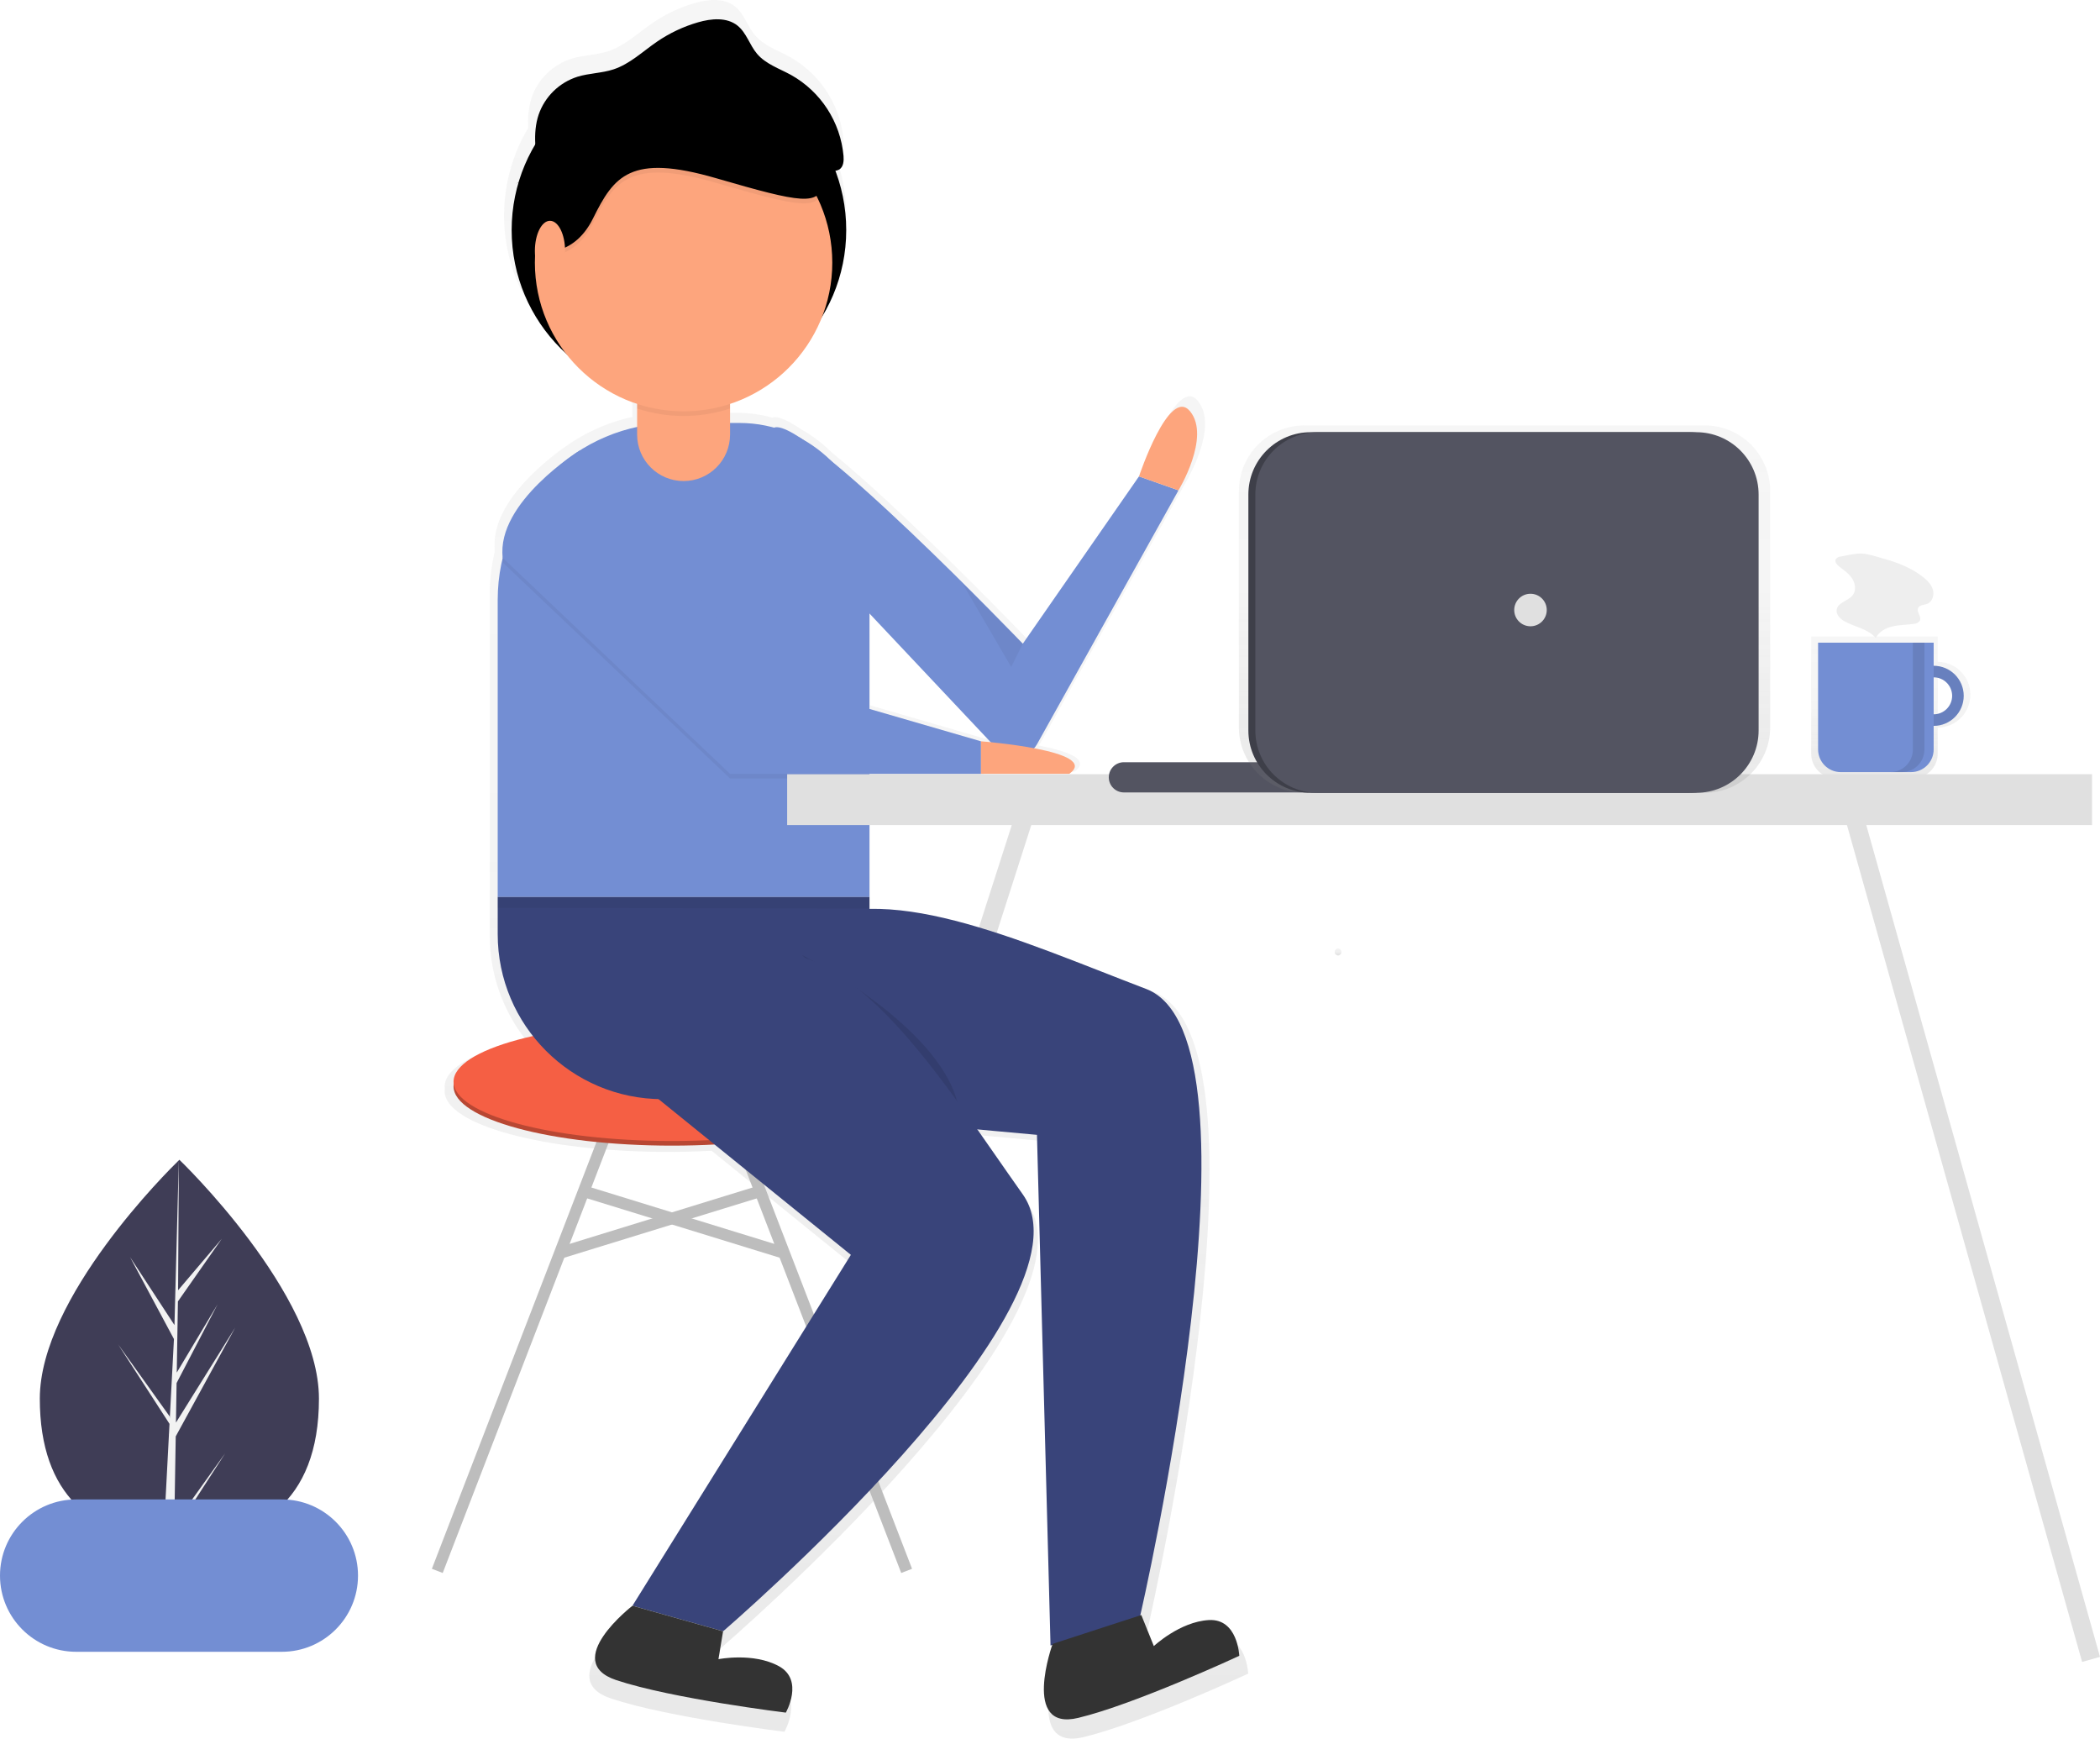
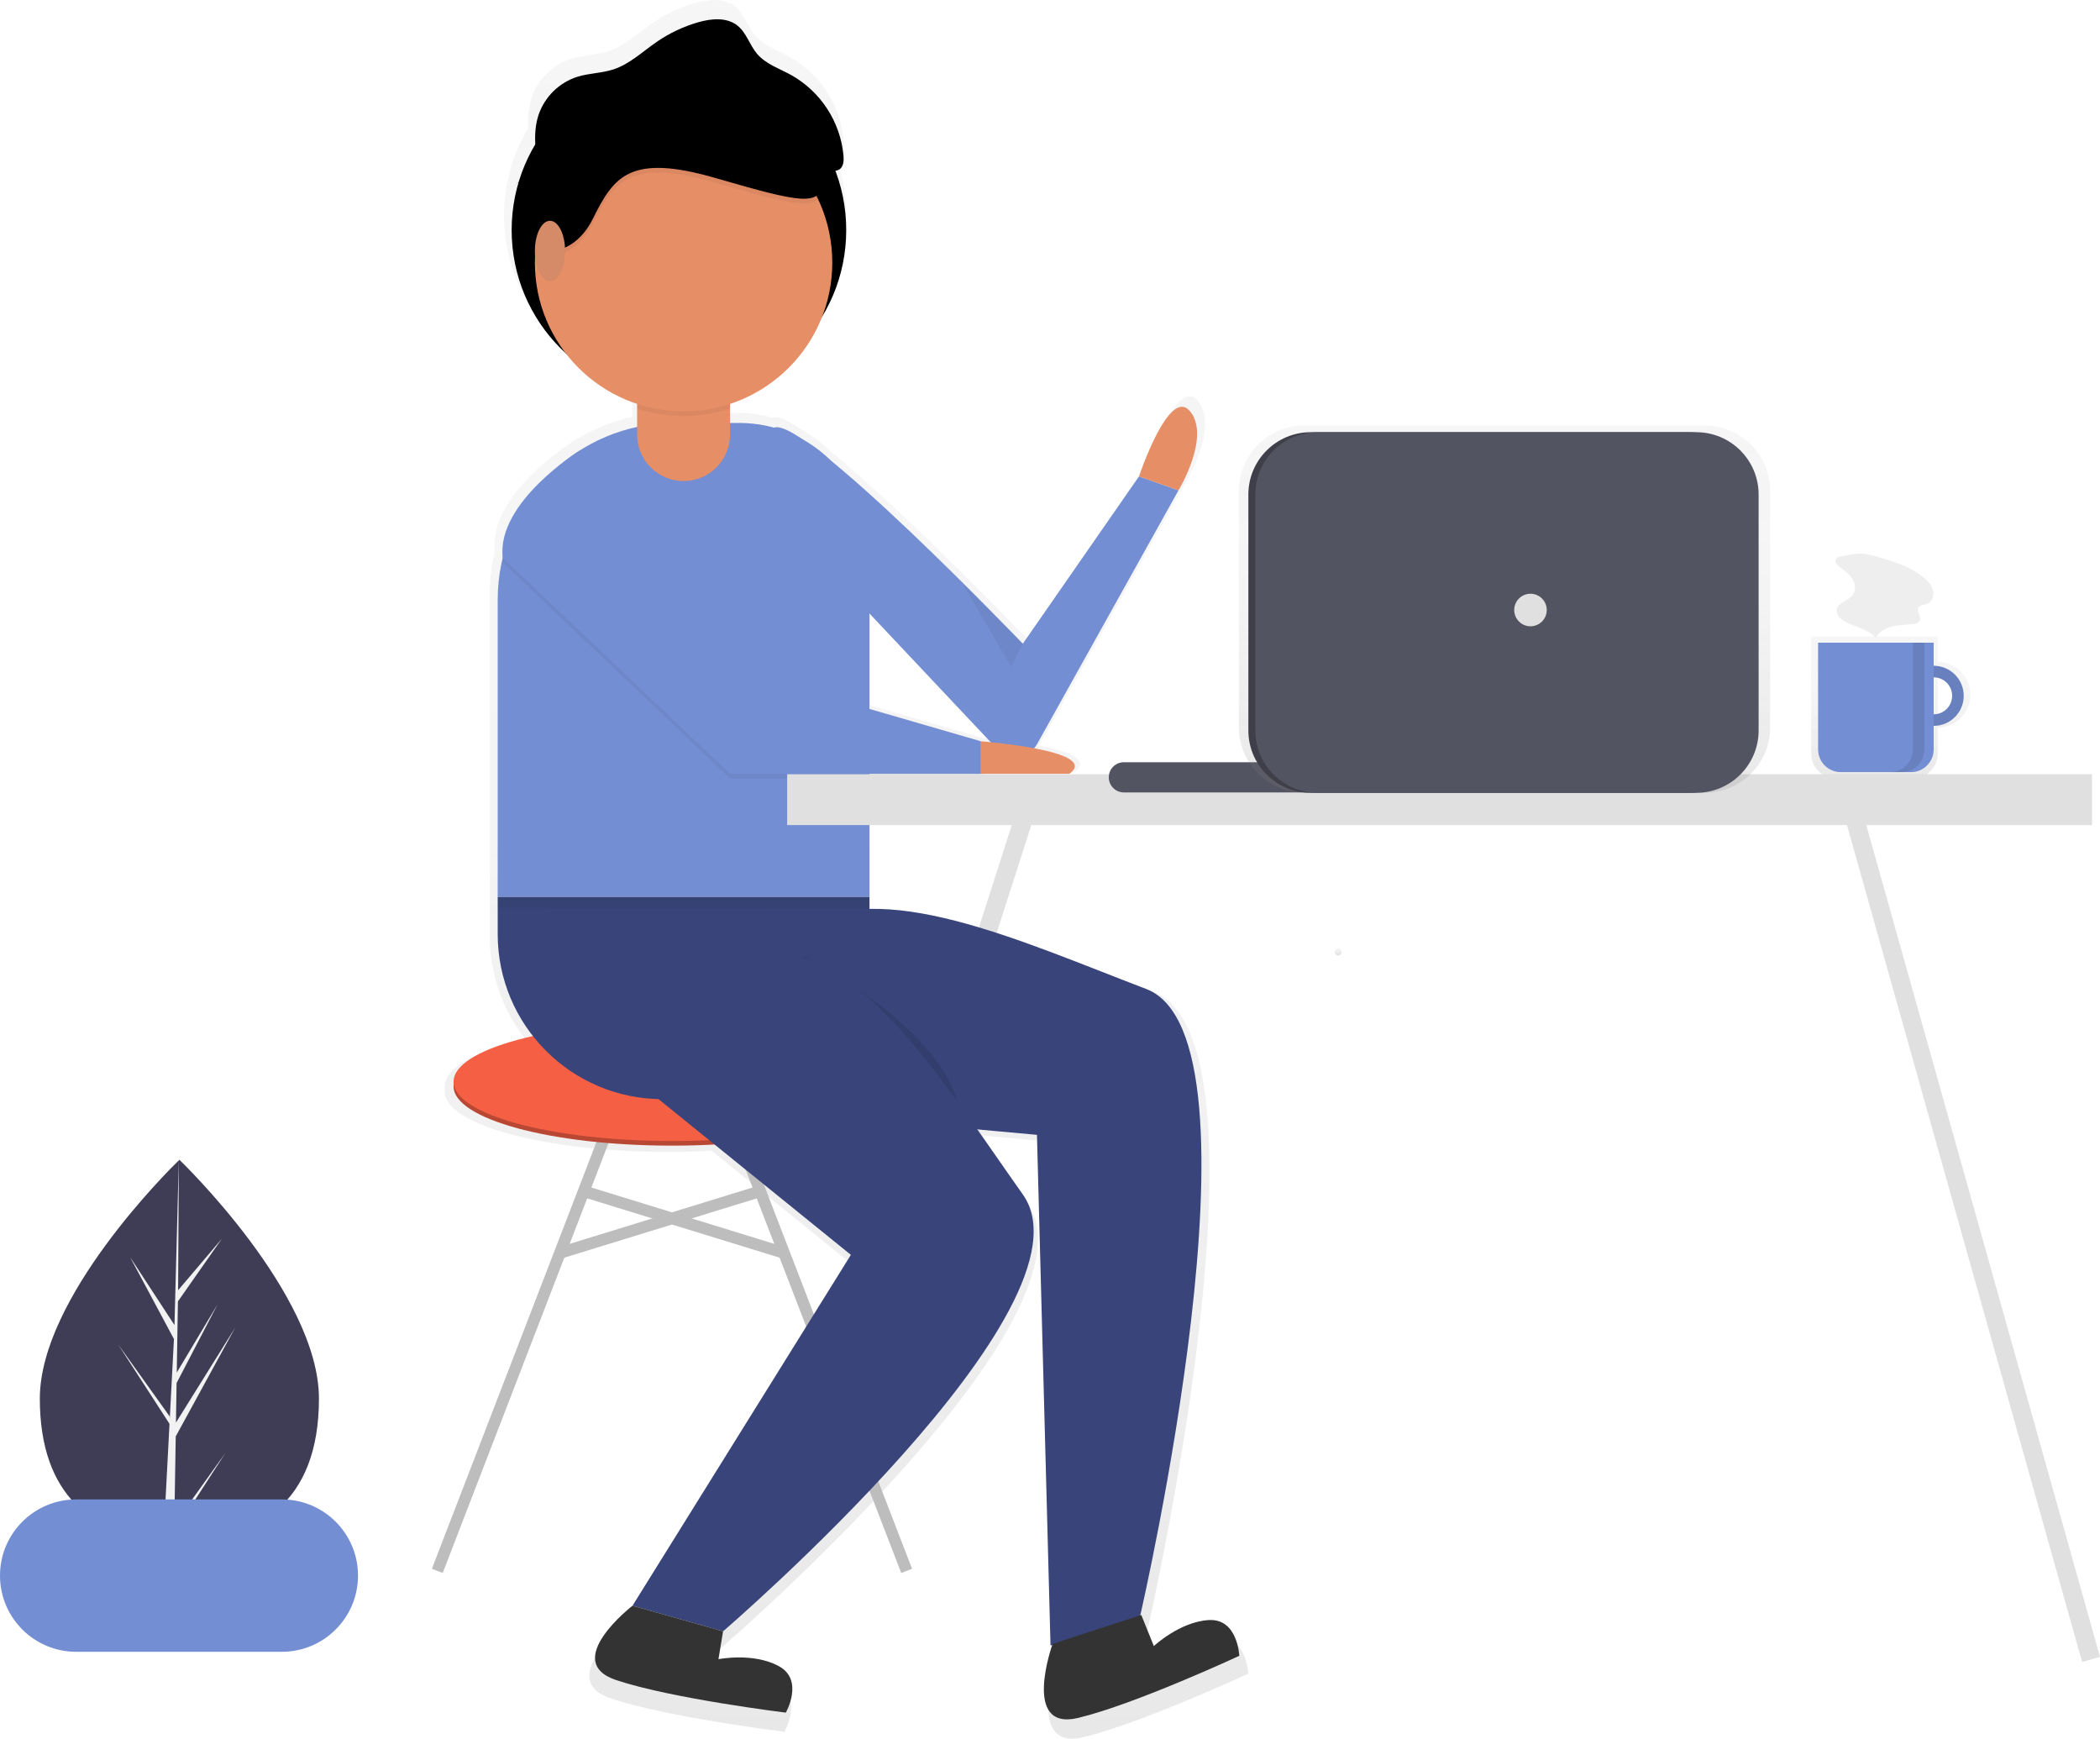
- <svg xmlns="http://www.w3.org/2000/svg" xmlns:xlink="http://www.w3.org/1999/xlink" id="a581a3db-2a43-4a80-ac9d-86c7ddaa56ac" data-name="Layer 1" width="903.822" height="748.215" viewBox="0 0 903.822 748.215">
+ <svg xmlns="http://www.w3.org/2000/svg" id="img-landing" width="903.822" height="748.215" viewBox="0 0 903.822 748.215">
  <defs>
-     <linearGradient id="fbde297d-ab9b-4106-ad77-f89466c8290f" x1="963.632" y1="410.815" x2="963.632" y2="349.802" gradientUnits="userSpaceOnUse">
-       <stop offset="0" stop-color="gray" stop-opacity="0.25" />
-       <stop offset="0.535" stop-color="gray" stop-opacity="0.12" />
-       <stop offset="1" stop-color="gray" stop-opacity="0.1" />
+     <linearGradient id="linear-gradient" x1="0.5" y1="1" x2="0.5" gradientUnits="objectBoundingBox">
+       <stop offset="0" stop-color="gray" stop-opacity="0.251" />
+       <stop offset="0.535" stop-color="gray" stop-opacity="0.122" />
+       <stop offset="1" stop-color="gray" stop-opacity="0.102" />
    </linearGradient>
-     <linearGradient id="b55aa966-9953-40ef-b933-2af4fb1d4bf9" x1="514.095" y1="824.108" x2="514.095" y2="75.892" xlink:href="#fbde297d-ab9b-4106-ad77-f89466c8290f" />
-     <linearGradient id="a395c18f-205e-4149-866b-9e6fd62c4f5f" x1="725.679" y1="487.075" x2="725.679" y2="484.075" xlink:href="#fbde297d-ab9b-4106-ad77-f89466c8290f" />
-     <linearGradient id="bfa05cfc-d7ec-49e0-8f8e-7dcb2e2661be" x1="647.539" y1="341.178" x2="647.539" y2="183.077" xlink:href="#fbde297d-ab9b-4106-ad77-f89466c8290f" />
  </defs>
-   <path d="M287.076,677.787c0,45.239-26.894,61.036-60.068,61.036-.772,0-1.541-.008-2.304-.029-1.536-.033-3.06-.1-4.563-.209-29.942-2.117-53.204-18.728-53.204-60.799,0-43.535,55.626-98.472,59.822-102.551l.008-.004c.159-.159.242-.238.242-.238S287.076,632.544,287.076,677.787Z" transform="translate(-149.8033 -75.89238)" fill="#3f3d56" />
-   <path d="M224.817,731.902,246.789,701.204l-22.027,34.067-.058,3.524c-1.536-.033-3.06-.1-4.563-.209l2.367-45.26-.017-.351.042-.067.221-4.275L200.673,654.479l22.148,30.948.054.906,1.791-34.196-18.904-35.29,19.133,29.282,1.862-70.893.008-.242v.238l-.309,55.906,18.816-22.164-18.895,26.978-.497,30.618,17.572-29.383L225.806,671.078l-.276,17.021,25.508-40.901-25.604,46.842Z" transform="translate(-149.8033 -75.89238)" fill="#f2f2f2" />
-   <g opacity="0.7">
-     <path d="M983.788,360.697V349.802H929.312V400.192a10.623,10.623,0,0,0,10.623,10.623H973.165a10.623,10.623,0,0,0,10.623-10.623V389.025a14.164,14.164,0,0,0,0-28.327Zm0,22.88V366.145a8.716,8.716,0,1,1,0,17.432Z" transform="translate(-149.8033 -75.89238)" fill="url(#fbde297d-ab9b-4106-ad77-f89466c8290f)" />
+   <path id="Path_5698" data-name="Path 5698" d="M287.076,677.787c0,45.239-26.894,61.036-60.068,61.036-.772,0-1.541-.008-2.3-.029-1.536-.033-3.06-.1-4.563-.209-29.942-2.117-53.2-18.728-53.2-60.8,0-43.535,55.626-98.472,59.822-102.551l.008,0c.159-.159.242-.238.242-.238S287.076,632.544,287.076,677.787Z" transform="translate(-149.803 -75.892)" fill="#3f3d56" />
+   <path id="Path_5699" data-name="Path 5699" d="M224.817,731.9l21.972-30.7-22.027,34.067-.058,3.524c-1.536-.033-3.06-.1-4.563-.209l2.367-45.26-.017-.351.042-.067.221-4.275-22.081-34.155,22.148,30.948.054.906,1.791-34.2-18.9-35.29L224.9,646.129l1.862-70.893.008-.242v.238l-.309,55.906,18.816-22.164-18.9,26.978-.5,30.618,17.572-29.383-17.647,33.891L225.53,688.1l25.508-40.9-25.6,46.842Z" transform="translate(-149.803 -75.892)" fill="#f2f2f2" />
+   <g id="Group_5" data-name="Group 5" opacity="0.7">
+     <path id="Path_5700" data-name="Path 5700" d="M983.788,360.7V349.8H929.312v50.39a10.623,10.623,0,0,0,10.623,10.623h33.23a10.623,10.623,0,0,0,10.623-10.623V389.025a14.164,14.164,0,0,0,0-28.327Zm0,22.88V366.145a8.716,8.716,0,0,1,0,17.432Z" transform="translate(-149.803 -75.892)" fill="url(#linear-gradient)" />
  </g>
-   <path d="M982.035,362.403a12.932,12.932,0,1,0,12.932,12.932A12.932,12.932,0,0,0,982.035,362.403Zm0,20.89a7.958,7.958,0,1,1,7.958-7.958A7.958,7.958,0,0,1,982.035,383.293Z" transform="translate(-149.8033 -75.89238)" fill="#738ed3" />
-   <path d="M982.035,362.403a12.932,12.932,0,1,0,12.932,12.932A12.932,12.932,0,0,0,982.035,362.403Zm0,20.89a7.958,7.958,0,1,1,7.958-7.958A7.958,7.958,0,0,1,982.035,383.293Z" transform="translate(-149.8033 -75.89238)" opacity="0.1" />
-   <path d="M782.493,276.563h49.739a0,0,0,0,1,0,0v45.957a9.75,9.75,0,0,1-9.75,9.75H792.243a9.75,9.75,0,0,1-9.75-9.75V276.563A0,0,0,0,1,782.493,276.563Z" fill="#738ed3" />
-   <path d="M973.082,352.455v46.008a9.699,9.699,0,0,1-9.699,9.699h4.974a9.699,9.699,0,0,0,9.699-9.699V352.455Z" transform="translate(-149.8033 -75.89238)" opacity="0.1" />
-   <path d="M942.112,315.373a2.904,2.904,0,0,0-2.197,1.115c-.652,1.183.53,2.516,1.609,3.329,1.993,1.501,4.094,2.976,5.449,5.072s1.781,5.02.299,7.029c-1.934,2.622-6.548,3.187-6.994,6.414-.287,2.072,1.505,3.84,3.32,4.88,4.48,2.566,10.256,3.251,13.501,7.267,1.342-2.761,4.345-4.356,7.338-5.038s6.103-.631,9.138-1.093a3.159,3.159,0,0,0,2.521-1.337c.848-1.722-1.569-3.786-.735-5.515.635-1.315,2.501-1.213,3.863-1.74,2.218-.858,3.133-3.713,2.504-6.007s-2.408-4.086-4.278-5.556c-5.04-3.961-11.101-6.29-17.231-7.965-2.851-.779-6.198-2.001-9.159-2.119C948.201,313.996,944.941,314.889,942.112,315.373Z" transform="translate(-149.8033 -75.89238)" fill="#eee" />
-   <line x1="443.209" y1="344.016" x2="339.209" y2="668.016" fill="none" stroke="#e0e0e0" stroke-miterlimit="10" stroke-width="8" />
-   <g opacity="0.7">
-     <path d="M673.591,780.399c-12.793.742-24.189,11.459-24.189,11.459l-5.511-13.67-.45.146c2.692-11.785,57.466-254.719,2.634-275.663-42.133-16.093-86.824-36.008-121.838-35.26V410.022h49.089v-2.045H612.188c7.45-5.321-3.375-8.98-15.473-11.267a11.056,11.056,0,0,0,1.297-1.829L660.254,283.209s14.318-23.522,5.113-34.771-22.499,28.635-22.499,28.635L591.734,350.706s-51.609-53.79-84.439-80.541a57.469,57.469,0,0,0-12.221-9.237c-5.993-4.055-10.529-6.155-12.766-5.332-.023.008-.041.022-.064.031a57.287,57.287,0,0,0-15.276-2.077h-4.091v-8.391a65.608,65.608,0,0,0,40.526-38.401,73.695,73.695,0,0,0,5.84-64.168,4.258,4.258,0,0,0,1.722-.596c1.852-1.192,2.035-3.8,1.857-5.996A45.555,45.555,0,0,0,489.699,100.38c-5.182-2.833-11.116-4.786-14.937-9.289-3.283-3.869-4.663-9.281-8.636-12.438-4.72-3.751-11.538-3.106-17.33-1.432a63.058,63.058,0,0,0-18.088,8.536c-6.265,4.291-11.919,9.803-19.131,12.178-5.125,1.688-10.682,1.654-15.84,3.239A26.605,26.605,0,0,0,378.622,117.868a34.751,34.751,0,0,0-1.464,13.048,73.219,73.219,0,0,0-7.346,16.712c-.386.208-.774.412-1.156.627l1.121-.504a73.617,73.617,0,0,0,20.742,75.089,65.552,65.552,0,0,0,31.45,22.32V255.312a77.333,77.333,0,0,0-25.1,10.28l-.011-.013s-.653.404-1.77,1.155q-.168.113-.335.227c-7.568,5.136-32.926,23.903-32.069,44.183q-.05,1.169.013,2.346a77.975,77.975,0,0,0-2.089,17.883V478.541a72.275,72.275,0,0,0,15.511,44.826c-21.341,4.783-34.942,12.018-34.942,20.114a6.55,6.55,0,0,1,0,2.045c0,14.403,43.04,26.078,96.132,26.078,6.419,0,12.69-.172,18.757-.498l59.99,48.564-96.132,154.425S388.221,798.641,412.765,806.822,487.421,821.14,487.421,821.14s8.181-14.318-3.068-20.454-26.59-3.068-26.59-3.068l2.045-12.272s166.697-143.175,131.926-192.264c-6.652-9.391-13.305-19.081-20.014-28.62l26.242,2.391,5.971,224.757.747-.243c-1.499,4.415-12.101,37.74,11.399,32.1,25.158-6.037,70.933-27.332,70.933-27.332S686.384,779.657,673.591,780.399ZM573.326,393.659l-49.089-14.252V337.411l53.354,56.637C574.968,393.785,573.326,393.659,573.326,393.659Z" transform="translate(-149.8033 -75.89238)" fill="url(#b55aa966-9953-40ef-b933-2af4fb1d4bf9)" />
+   <path id="Path_5701" data-name="Path 5701" d="M982.035,362.4a12.932,12.932,0,1,0,12.932,12.932A12.932,12.932,0,0,0,982.035,362.4Zm0,20.89a7.958,7.958,0,1,1,7.958-7.958,7.958,7.958,0,0,1-7.958,7.958Z" transform="translate(-149.803 -75.892)" fill="#738ed3" />
+   <path id="Path_5702" data-name="Path 5702" d="M982.035,362.4a12.932,12.932,0,1,0,12.932,12.932A12.932,12.932,0,0,0,982.035,362.4Zm0,20.89a7.958,7.958,0,1,1,7.958-7.958,7.958,7.958,0,0,1-7.958,7.958Z" transform="translate(-149.803 -75.892)" opacity="0.1" />
+   <path id="Path_5703" data-name="Path 5703" d="M782.493,276.563h49.739V322.52a9.75,9.75,0,0,1-9.75,9.75H792.243a9.75,9.75,0,0,1-9.75-9.75Z" fill="#738ed3" />
+   <path id="Path_5704" data-name="Path 5704" d="M973.082,352.455v46.008a9.7,9.7,0,0,1-9.7,9.7h4.974a9.7,9.7,0,0,0,9.7-9.7V352.455Z" transform="translate(-149.803 -75.892)" opacity="0.1" />
+   <path id="Path_5705" data-name="Path 5705" d="M942.112,315.373a2.9,2.9,0,0,0-2.2,1.115c-.652,1.183.53,2.516,1.609,3.329,1.993,1.5,4.094,2.976,5.449,5.072s1.781,5.02.3,7.029c-1.934,2.622-6.548,3.187-6.994,6.414-.287,2.072,1.5,3.84,3.32,4.88,4.48,2.566,10.256,3.251,13.5,7.267,1.342-2.761,4.345-4.356,7.338-5.038s6.1-.631,9.138-1.093a3.159,3.159,0,0,0,2.521-1.337c.848-1.722-1.569-3.786-.735-5.515.635-1.315,2.5-1.213,3.863-1.74,2.218-.858,3.133-3.713,2.5-6.007s-2.408-4.086-4.278-5.556c-5.04-3.961-11.1-6.29-17.231-7.965-2.851-.779-6.2-2-9.159-2.119C948.2,314,944.941,314.889,942.112,315.373Z" transform="translate(-149.803 -75.892)" fill="#eee" />
+   <line id="Line_19" data-name="Line 19" x1="104" y2="324" transform="translate(339.209 344.016)" fill="none" stroke="#e0e0e0" stroke-miterlimit="10" stroke-width="8" />
+   <g id="Group_6" data-name="Group 6" opacity="0.7">
+     <path id="Path_5706" data-name="Path 5706" d="M673.591,780.4c-12.793.742-24.189,11.459-24.189,11.459l-5.511-13.67-.45.146c2.692-11.785,57.466-254.719,2.634-275.663-42.133-16.093-86.824-36.008-121.838-35.26V410.022h49.089v-2.045h38.862c7.45-5.321-3.375-8.98-15.473-11.267a11.057,11.057,0,0,0,1.3-1.829l62.243-111.671s14.318-23.522,5.113-34.771-22.5,28.635-22.5,28.635l-51.134,73.633s-51.609-53.79-84.439-80.541a57.469,57.469,0,0,0-12.221-9.237c-5.993-4.055-10.529-6.155-12.766-5.332-.023.008-.041.022-.064.031a57.288,57.288,0,0,0-15.276-2.077h-4.091V245.16a65.608,65.608,0,0,0,40.526-38.4,73.7,73.7,0,0,0,5.84-64.168,4.258,4.258,0,0,0,1.722-.6c1.852-1.192,2.035-3.8,1.857-6A45.555,45.555,0,0,0,489.7,100.38c-5.182-2.833-11.116-4.786-14.937-9.289-3.283-3.869-4.663-9.281-8.636-12.438-4.72-3.751-11.538-3.106-17.33-1.432a63.058,63.058,0,0,0-18.088,8.536c-6.265,4.291-11.919,9.8-19.131,12.178-5.125,1.688-10.682,1.654-15.84,3.239a26.6,26.6,0,0,0-17.117,16.694,34.751,34.751,0,0,0-1.464,13.048,73.221,73.221,0,0,0-7.346,16.712c-.386.208-.774.412-1.156.627l1.121-.5a73.617,73.617,0,0,0,20.742,75.089,65.552,65.552,0,0,0,31.45,22.32v10.151a77.333,77.333,0,0,0-25.1,10.28l-.011-.013s-.653.4-1.77,1.155l-.335.227c-7.568,5.136-32.926,23.9-32.069,44.183q-.05,1.169.013,2.346a77.974,77.974,0,0,0-2.089,17.883V478.542a72.275,72.275,0,0,0,15.511,44.826c-21.341,4.783-34.942,12.018-34.942,20.114a6.55,6.55,0,0,1,0,2.045c0,14.4,43.04,26.078,96.132,26.078,6.419,0,12.69-.172,18.757-.5l59.99,48.564L419.924,774.1s-31.7,24.544-7.159,32.726,74.656,14.318,74.656,14.318,8.181-14.318-3.068-20.454-26.59-3.068-26.59-3.068l2.045-12.272s166.7-143.175,131.926-192.264c-6.652-9.391-13.3-19.081-20.014-28.62l26.242,2.391,5.971,224.757.747-.243c-1.5,4.415-12.1,37.74,11.4,32.1,25.158-6.037,70.933-27.332,70.933-27.332S686.384,779.657,673.591,780.4ZM573.326,393.659l-49.089-14.252v-42l53.354,56.637C574.968,393.785,573.326,393.659,573.326,393.659Z" transform="translate(-149.803 -75.892)" fill="url(#linear-gradient)" />
  </g>
-   <circle cx="292.209" cy="99.016" r="72" />
-   <path d="M524.012,339.908,578.96,398.237a10.735,10.735,0,0,0,17.191-2.134l60.862-109.194-17-6-50,72s-93.867-97.837-107-93S524.012,339.908,524.012,339.908Z" transform="translate(-149.8033 -75.89238)" fill="#738ed3" />
-   <line x1="269.209" y1="466.016" x2="188.209" y2="676.016" fill="none" stroke="#bdbdbd" stroke-miterlimit="10" stroke-width="5" />
-   <line x1="309.209" y1="466.016" x2="390.209" y2="676.016" fill="none" stroke="#bdbdbd" stroke-miterlimit="10" stroke-width="5" />
-   <ellipse cx="289.209" cy="467.516" rx="94" ry="25.5" fill="#b84733" />
-   <ellipse cx="289.209" cy="465.516" rx="94" ry="25.5" fill="#f55f44" />
-   <line x1="249.655" y1="512.154" x2="338.345" y2="539.484" fill="none" stroke="#bdbdbd" stroke-miterlimit="10" stroke-width="5" />
-   <line x1="328.763" y1="512.154" x2="240.073" y2="539.484" fill="none" stroke="#bdbdbd" stroke-miterlimit="10" stroke-width="5" />
-   <path d="M290.304,182.016h27.905a56,56,0,0,1,56,56v148a0,0,0,0,1,0,0h-160a0,0,0,0,1,0,0V258.111A76.095,76.095,0,0,1,290.304,182.016Z" fill="#738ed3" />
-   <path d="M214.209,386.016h160a0,0,0,0,1,0,0v87a0,0,0,0,1,0,0h-89a71,71,0,0,1-71-71v-16A0,0,0,0,1,214.209,386.016Z" fill="#39447a" />
-   <path d="M366.173,317.948l97.839,92.961h108v-14l-93-27L399.459,271.668S363.334,293.987,366.173,317.948Z" transform="translate(-149.8033 -75.89238)" opacity="0.05" />
-   <path d="M366.173,315.948l97.839,92.961h108v-14l-93-27L399.459,269.668S363.334,291.987,366.173,315.948Z" transform="translate(-149.8033 -75.89238)" fill="#738ed3" />
-   <path d="M572.012,394.908s52,4,38,14h-38Z" transform="translate(-149.8033 -75.89238)" fill="#fda57d" />
-   <path d="M640.012,280.908s13-39,22-28-5,34-5,34Z" transform="translate(-149.8033 -75.89238)" fill="#fda57d" />
-   <polygon points="214.209 386.016 214.209 390.683 374.209 391.016 374.209 386.016 214.209 386.016" opacity="0.05" />
-   <path d="M488.475,554.453l107.627,9.808,5.839,219.772L640.472,771.489s57.626-248.998,2.676-269.986-114.348-48.626-149.812-26.102S488.475,554.453,488.475,554.453Z" transform="translate(-149.8033 -75.89238)" fill="#39447a" />
-   <path d="M495.012,486.908s59,30,67,64" transform="translate(-149.8033 -75.89238)" opacity="0.1" />
-   <path d="M432.013,547.908l83.999,68-94,151,39,11s163-140,129-188-68-104-110-105S432.013,547.908,432.013,547.908Z" transform="translate(-149.8033 -75.89238)" fill="#39447a" />
-   <polygon points="414.209 251.016 435.209 287.016 440.209 277.016 414.209 251.016" opacity="0.05" />
-   <path d="M422.012,766.908s-31,24-7,32,73,14,73,14,8-14-3-20-26-3-26-3l2-12Z" transform="translate(-149.8033 -75.89238)" fill="#333" />
-   <path d="M602.835,783.323s-13.617,37.764,10.983,31.861,69.36-26.725,69.36-26.725-.615-16.113-13.123-15.387-23.653,11.204-23.653,11.204l-5.389-13.367Z" transform="translate(-149.8033 -75.89238)" fill="#333" />
-   <rect x="274.209" y="147.016" width="40" height="60" rx="20" fill="#fda57d" />
-   <path d="M444.012,224.908a20,20,0,0,0-20,20v6.795a64.006,64.006,0,0,0,40,0v-6.795A20,20,0,0,0,444.012,224.908Z" transform="translate(-149.8033 -75.89238)" opacity="0.05" />
-   <circle cx="294.209" cy="113.016" r="64" fill="#fda57d" />
-   <path d="M380.012,186.004s16,4.123,25-14.062,16-28.104,53-17.358,44.443,12.057,46.222,1.895c1.215-6.944-11.941-23.809-20.396-33.794-4.124-4.871-10.855-7.777-18.048-7.777H424.012l-25,11.572-19,16.532-4,22.318Z" transform="translate(-149.8033 -75.89238)" opacity="0.05" />
-   <path d="M380.012,184.004s16,4.123,25-14.062,16-28.104,53-17.358,44.443,12.057,46.222,1.895c1.215-6.944-11.941-23.809-20.396-33.794-4.124-4.871-10.855-7.777-18.048-7.777H424.012l-25,11.572-19,16.532-4,22.318Z" transform="translate(-149.8033 -75.89238)" />
-   <ellipse cx="236.709" cy="108.016" rx="6.5" ry="13" fill="#fda57d" />
-   <path d="M381.867,150.458c-1.483-8.371-2.94-17.162-.24-25.223a26.014,26.014,0,0,1,16.737-16.324c5.043-1.55,10.477-1.517,15.488-3.167,7.052-2.322,12.581-7.712,18.707-11.908a61.658,61.658,0,0,1,17.687-8.346c5.663-1.637,12.33-2.267,16.945,1.401,3.885,3.087,5.234,8.379,8.444,12.162,3.736,4.403,9.539,6.312,14.605,9.083a44.545,44.545,0,0,1,22.61,34.829c.175,2.147-.004,4.697-1.816,5.863a6.483,6.483,0,0,1-3.647.666c-25.579-.366-51.188-.733-76.661-3.081-7.919-.73-15.853-1.652-23.8-1.351a77.855,77.855,0,0,0-35.045,9.888" transform="translate(-149.8033 -75.89238)" />
-   <rect y="645.267" width="154.085" height="65.568" rx="32.784" fill="#738ed3" />
-   <path d="M725.679,487.075a1.501,1.501,0,0,0,0-3,1.501,1.501,0,0,0,0,3Z" transform="translate(-149.8033 -75.89238)" fill="url(#a395c18f-205e-4149-866b-9e6fd62c4f5f)" />
-   <line x1="795.971" y1="344.016" x2="899.971" y2="714.108" fill="none" stroke="#e0e0e0" stroke-miterlimit="10" stroke-width="8" />
-   <rect x="338.787" y="333.178" width="561.606" height="21.885" fill="#e0e0e0" />
-   <rect x="477.209" y="328.016" width="92" height="13" rx="6.5" fill="#535461" />
-   <g opacity="0.7">
-     <rect x="533.209" y="183.077" width="228.659" height="158.101" rx="28.22" fill="url(#bfa05cfc-d7ec-49e0-8f8e-7dcb2e2661be)" />
+   <circle id="Ellipse_11" data-name="Ellipse 11" cx="72" cy="72" r="72" transform="translate(220.209 27.016)" />
+   <path id="Path_5707" data-name="Path 5707" d="M524.012,339.908l54.947,58.329A10.735,10.735,0,0,0,596.15,396.1l60.862-109.194-17-6-50,72s-93.867-97.837-107-93S524.012,339.908,524.012,339.908Z" transform="translate(-149.803 -75.892)" fill="#738ed3" />
+   <line id="Line_20" data-name="Line 20" x1="81" y2="210" transform="translate(188.209 466.016)" fill="none" stroke="#bdbdbd" stroke-miterlimit="10" stroke-width="5" />
+   <line id="Line_21" data-name="Line 21" x2="81" y2="210" transform="translate(309.209 466.016)" fill="none" stroke="#bdbdbd" stroke-miterlimit="10" stroke-width="5" />
+   <ellipse id="Ellipse_12" data-name="Ellipse 12" cx="94" cy="25.5" rx="94" ry="25.5" transform="translate(195.209 442.016)" fill="#b84733" />
+   <ellipse id="Ellipse_13" data-name="Ellipse 13" cx="94" cy="25.5" rx="94" ry="25.5" transform="translate(195.209 440.016)" fill="#f55f44" />
+   <line id="Line_22" data-name="Line 22" x2="88.69" y2="27.329" transform="translate(249.655 512.154)" fill="none" stroke="#bdbdbd" stroke-miterlimit="10" stroke-width="5" />
+   <line id="Line_23" data-name="Line 23" x1="88.69" y2="27.329" transform="translate(240.073 512.154)" fill="none" stroke="#bdbdbd" stroke-miterlimit="10" stroke-width="5" />
+   <path id="Path_5708" data-name="Path 5708" d="M290.3,182.016h27.905a56,56,0,0,1,56,56v148h-160V258.111A76.1,76.1,0,0,1,290.3,182.016Z" fill="#738ed3" />
+   <path id="Path_5709" data-name="Path 5709" d="M214.209,386.016h160v87h-89a71,71,0,0,1-71-71Z" fill="#39447a" />
+   <path id="Path_5710" data-name="Path 5710" d="M366.173,317.948l97.839,92.961h108v-14l-93-27-79.554-98.24S363.334,293.987,366.173,317.948Z" transform="translate(-149.803 -75.892)" opacity="0.05" />
+   <path id="Path_5711" data-name="Path 5711" d="M366.173,315.948l97.839,92.961h108v-14l-93-27-79.554-98.24S363.334,291.987,366.173,315.948Z" transform="translate(-149.803 -75.892)" fill="#738ed3" />
+   <path id="Path_5712" data-name="Path 5712" d="M572.012,394.908s52,4,38,14h-38Z" transform="translate(-149.803 -75.892)" fill="#e68e66" />
+   <path id="Path_5713" data-name="Path 5713" d="M640.012,280.908s13-39,22-28-5,34-5,34Z" transform="translate(-149.803 -75.892)" fill="#e68e66" />
+   <path id="Path_5714" data-name="Path 5714" d="M214.209,386.016v4.667l160,.333v-5Z" opacity="0.05" />
+   <path id="Path_5715" data-name="Path 5715" d="M488.475,554.453,596.1,564.261l5.839,219.772,38.531-12.544s57.626-249,2.676-269.986S528.8,452.877,493.336,475.4,488.475,554.453,488.475,554.453Z" transform="translate(-149.803 -75.892)" fill="#39447a" />
+   <path id="Path_5716" data-name="Path 5716" d="M495.012,486.908s59,30,67,64" transform="translate(-149.803 -75.892)" opacity="0.1" />
+   <path id="Path_5717" data-name="Path 5717" d="M432.013,547.908l84,68-94,151,39,11s163-140,129-188-68-104-110-105S432.013,547.908,432.013,547.908Z" transform="translate(-149.803 -75.892)" fill="#39447a" />
+   <path id="Path_5718" data-name="Path 5718" d="M414.209,251.016l21,36,5-10Z" opacity="0.05" />
+   <path id="Path_5719" data-name="Path 5719" d="M422.012,766.908s-31,24-7,32,73,14,73,14,8-14-3-20-26-3-26-3l2-12Z" transform="translate(-149.803 -75.892)" fill="#333" />
+   <path id="Path_5720" data-name="Path 5720" d="M602.835,783.323s-13.617,37.764,10.983,31.861,69.36-26.725,69.36-26.725-.615-16.113-13.123-15.388-23.653,11.2-23.653,11.2l-5.388-13.367Z" transform="translate(-149.803 -75.892)" fill="#333" />
+   <rect id="Rectangle_38" data-name="Rectangle 38" width="40" height="60" rx="20" transform="translate(274.209 147.016)" fill="#e68e66" />
+   <path id="Path_5721" data-name="Path 5721" d="M444.012,224.908a20,20,0,0,0-20,20v6.8a64.006,64.006,0,0,0,40,0v-6.8a20,20,0,0,0-20-20Z" transform="translate(-149.803 -75.892)" opacity="0.05" />
+   <circle id="Ellipse_14" data-name="Ellipse 14" cx="64" cy="64" r="64" transform="translate(230.209 49.016)" fill="#e68e66" />
+   <path id="Path_5722" data-name="Path 5722" d="M380.012,186s16,4.123,25-14.062,16-28.1,53-17.358,44.443,12.057,46.222,1.9c1.215-6.944-11.941-23.809-20.4-33.794-4.124-4.871-10.855-7.777-18.048-7.777H424.012l-25,11.572-19,16.532-4,22.318Z" transform="translate(-149.803 -75.892)" opacity="0.05" />
+   <path id="Path_5723" data-name="Path 5723" d="M380.012,184s16,4.123,25-14.062,16-28.1,53-17.358,44.443,12.057,46.222,1.9c1.215-6.944-11.941-23.809-20.4-33.794-4.124-4.871-10.855-7.777-18.048-7.777H424.012l-25,11.572-19,16.532-4,22.318Z" transform="translate(-149.803 -75.892)" />
+   <ellipse id="Ellipse_15" data-name="Ellipse 15" cx="6.5" cy="13" rx="6.5" ry="13" transform="translate(230.209 95.016)" fill="#d58a68" />
+   <path id="Path_5724" data-name="Path 5724" d="M381.867,150.458c-1.483-8.371-2.94-17.162-.24-25.223a26.015,26.015,0,0,1,16.737-16.324c5.043-1.55,10.477-1.517,15.488-3.167,7.052-2.322,12.581-7.712,18.707-11.908a61.659,61.659,0,0,1,17.687-8.346c5.663-1.637,12.33-2.267,16.945,1.4,3.885,3.087,5.234,8.379,8.444,12.162,3.736,4.4,9.539,6.312,14.605,9.083a44.545,44.545,0,0,1,22.61,34.829c.175,2.147,0,4.7-1.816,5.863a6.483,6.483,0,0,1-3.647.666c-25.579-.366-51.188-.733-76.661-3.081-7.919-.73-15.853-1.652-23.8-1.351a77.855,77.855,0,0,0-35.045,9.888" transform="translate(-149.803 -75.892)" />
+   <rect id="Rectangle_39" data-name="Rectangle 39" width="154.085" height="65.568" rx="32.784" transform="translate(0 645.267)" fill="#738ed3" />
+   <path id="Path_5725" data-name="Path 5725" d="M725.679,487.075a1.5,1.5,0,1,0-1.448-1.5,1.5,1.5,0,0,0,1.448,1.5Z" transform="translate(-149.803 -75.892)" fill="url(#linear-gradient)" />
+   <line id="Line_24" data-name="Line 24" x2="104" y2="370.092" transform="translate(795.971 344.016)" fill="none" stroke="#e0e0e0" stroke-miterlimit="10" stroke-width="8" />
+   <rect id="Rectangle_40" data-name="Rectangle 40" width="561.606" height="21.885" transform="translate(338.787 333.178)" fill="#e0e0e0" />
+   <rect id="Rectangle_41" data-name="Rectangle 41" width="92" height="13" rx="6.5" transform="translate(477.209 328.016)" fill="#535461" />
+   <g id="Group_7" data-name="Group 7" opacity="0.7">
+     <rect id="Rectangle_42" data-name="Rectangle 42" width="228.659" height="158.101" rx="28.22" transform="translate(533.209 183.077)" fill="url(#linear-gradient)" />
  </g>
-   <rect x="537.286" y="185.994" width="216.609" height="155.184" rx="26.835" fill="#3e3f49" />
-   <rect x="540.286" y="185.994" width="216.609" height="155.184" rx="26.835" fill="#535461" />
-   <circle cx="658.709" cy="262.516" r="7" fill="#e0e0e0" />
+   <rect id="Rectangle_43" data-name="Rectangle 43" width="216.609" height="155.184" rx="26.835" transform="translate(537.286 185.994)" fill="#3e3f49" />
+   <rect id="Rectangle_44" data-name="Rectangle 44" width="216.609" height="155.184" rx="26.835" transform="translate(540.286 185.994)" fill="#535461" />
+   <circle id="Ellipse_16" data-name="Ellipse 16" cx="7" cy="7" r="7" transform="translate(651.709 255.516)" fill="#e0e0e0" />
</svg>
